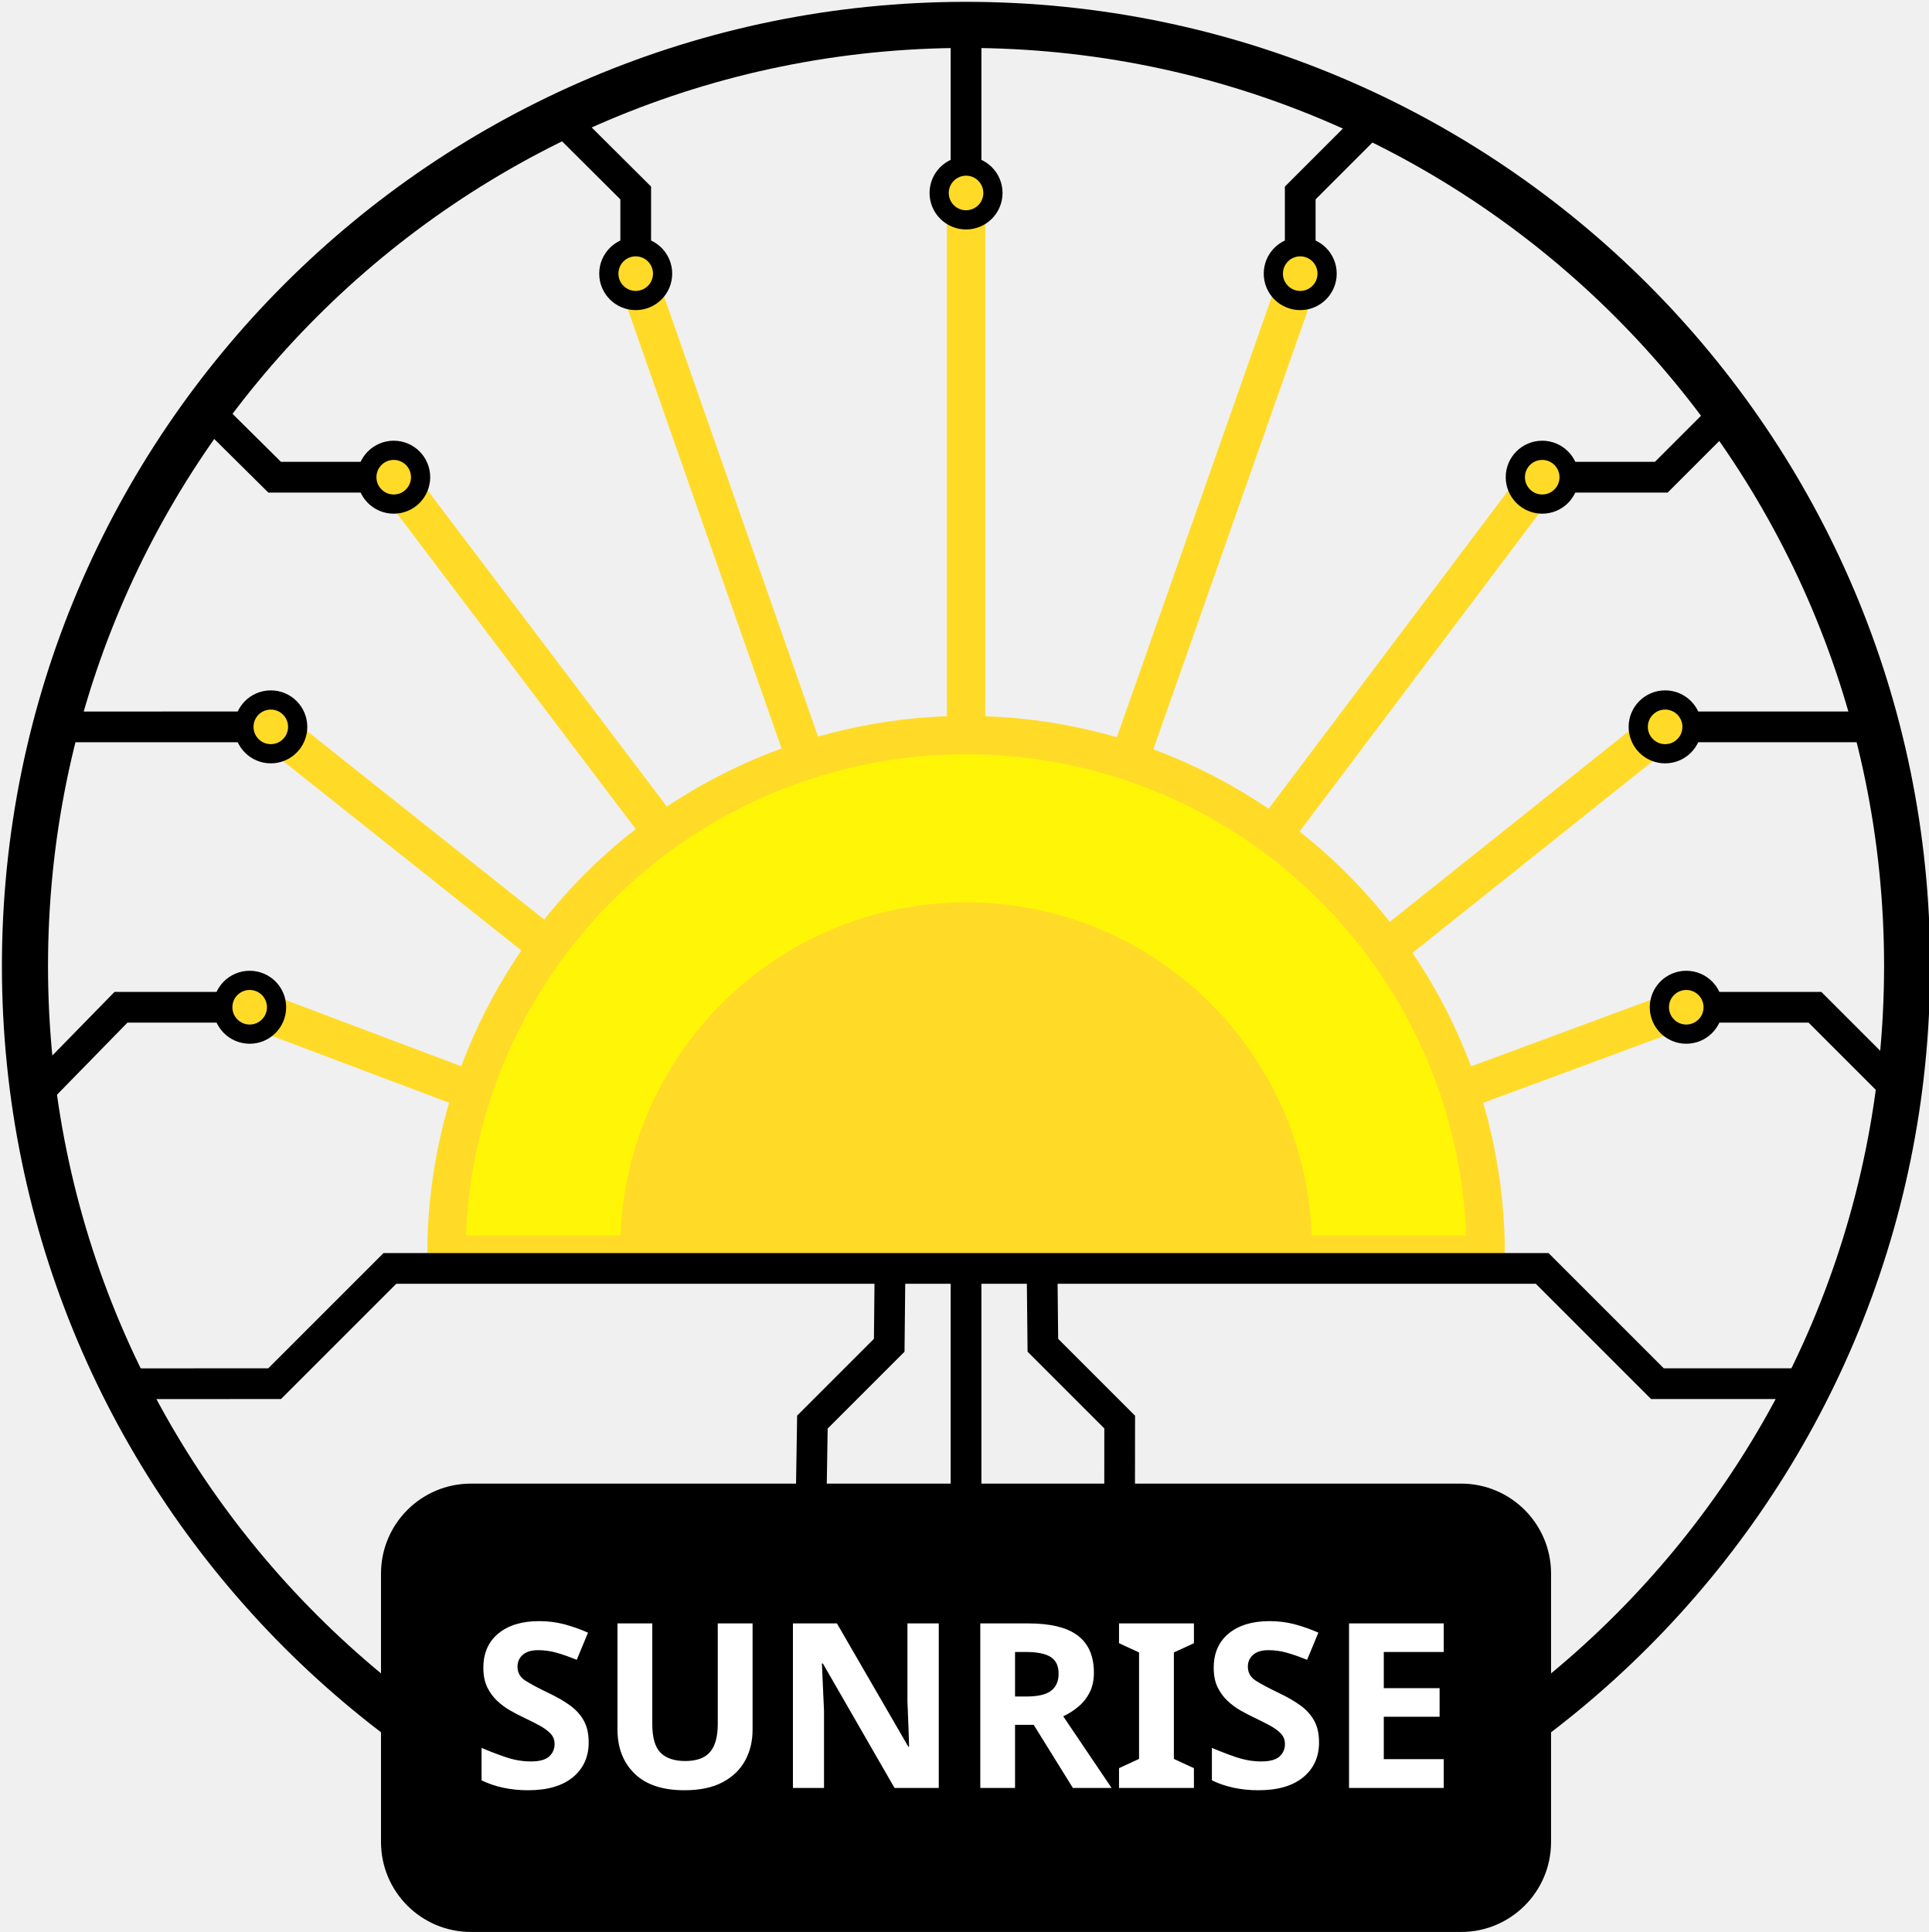
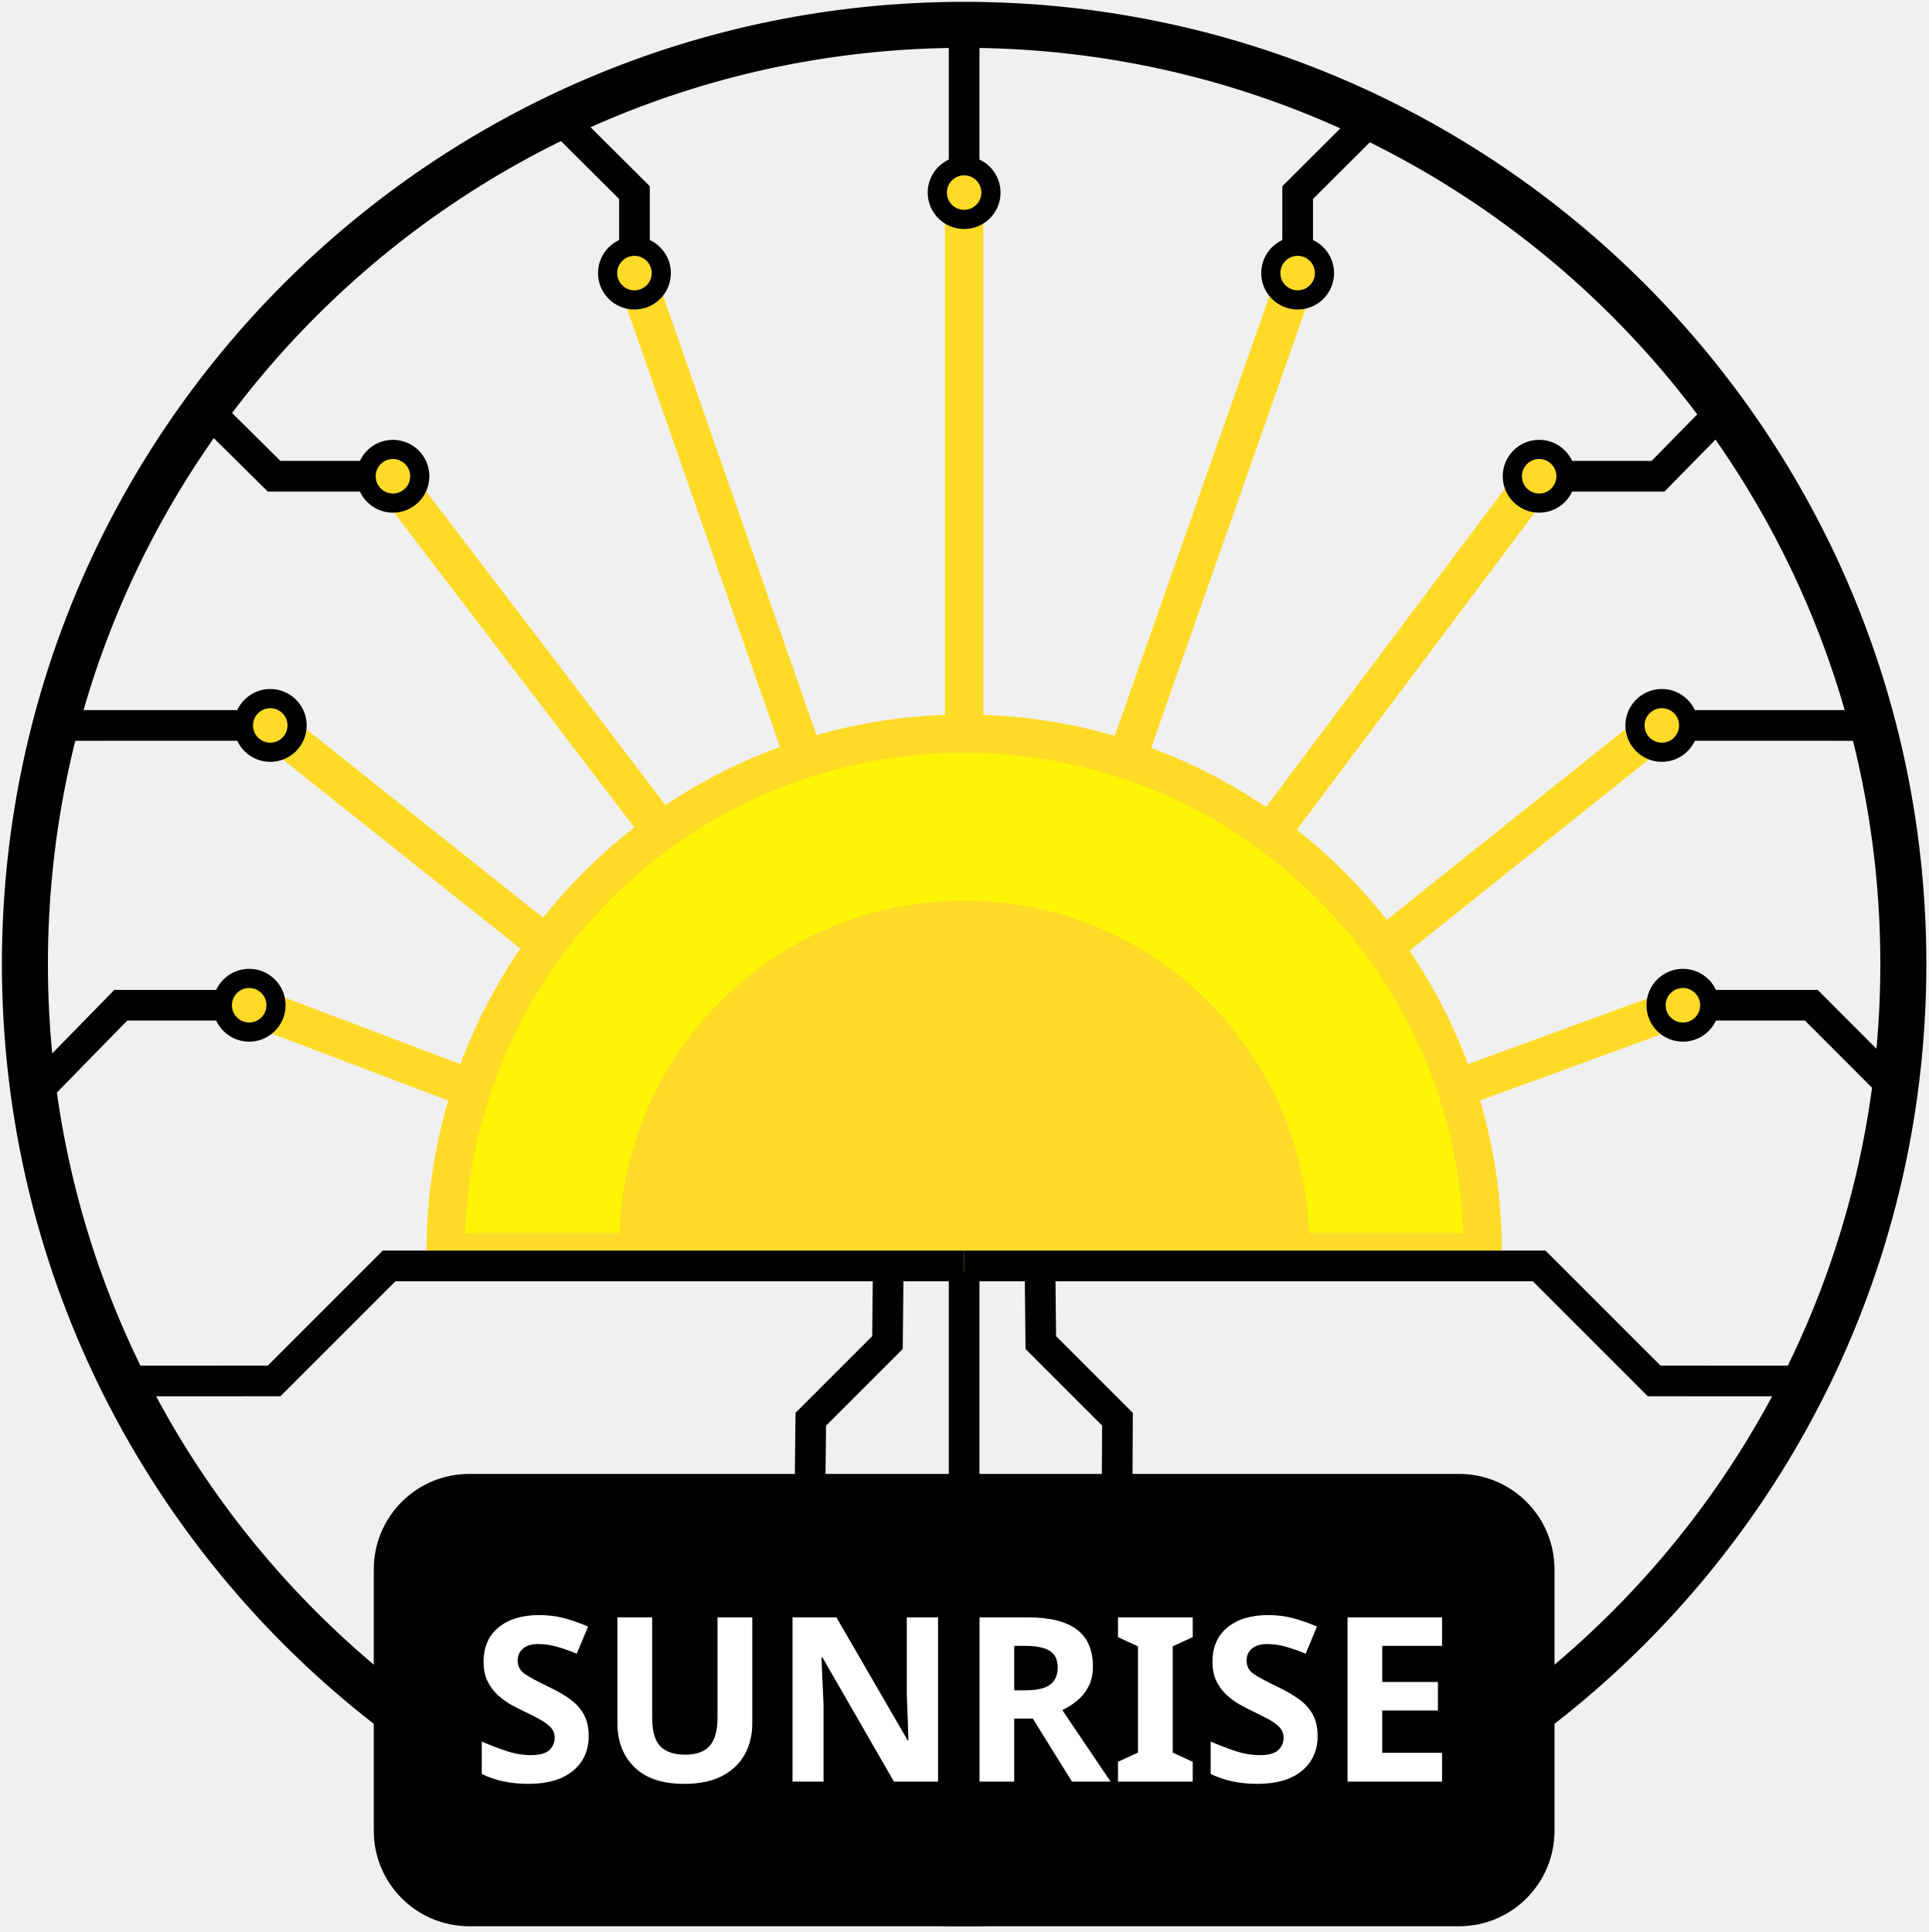
- <svg xmlns="http://www.w3.org/2000/svg" style="background: transparent; background-color: transparent; color-scheme: light dark;" version="1.1" width="502px" height="503px" viewBox="-0.5 -0.5 502 503">
+ <svg xmlns="http://www.w3.org/2000/svg" style="background: transparent; background-color: transparent; color-scheme: light dark;" version="1.1" width="503px" height="504px" viewBox="-0.5 -0.5 503 504">
  <defs />
  <g>
    <g data-cell-id="0">
      <g data-cell-id="1">
        <g data-cell-id="0Itj9yYW8ZTvHB7tRKaO-1">
          <g>
-             <ellipse cx="251" cy="250.98" rx="245" ry="245" fill="none" stroke="#000000" stroke-width="12" pointer-events="all" style="stroke: rgb(0, 0, 0);" />
+             <ellipse cx="251" cy="250.98" rx="245" ry="245" fill="none" stroke="#000000" stroke-width="12" pointer-events="all" style="stroke: light-dark(rgb(0, 0, 0), rgb(143, 143, 143));" />
          </g>
        </g>
        <g data-cell-id="0Itj9yYW8ZTvHB7tRKaO-2">
          <g>
-             <path d="M 251 387.76 L 251 326.43" fill="none" stroke="#000000" stroke-width="8" stroke-miterlimit="10" pointer-events="stroke" style="stroke: rgb(0, 0, 0);" />
+             <path d="M 251 388 L 251 326.43" fill="none" stroke="#000000" stroke-width="8" stroke-miterlimit="10" pointer-events="stroke" style="stroke: light-dark(rgb(0, 0, 0), rgb(143, 143, 143));" />
          </g>
        </g>
        <g data-cell-id="0Itj9yYW8ZTvHB7tRKaO-3">
          <g>
-             <path d="M 210.72 387.31 L 211 369.74 L 231 349.74 L 231.25 325.62" fill="none" stroke="#000000" stroke-width="8" stroke-miterlimit="10" pointer-events="stroke" style="stroke: rgb(0, 0, 0);" />
+             <path d="M 210.8 387.56 L 211 369.74 L 231 349.74 L 231.25 325.62" fill="none" stroke="#000000" stroke-width="8" stroke-miterlimit="10" pointer-events="stroke" style="stroke: light-dark(rgb(0, 0, 0), rgb(143, 143, 143));" />
+           </g>
+         </g>
+         <g data-cell-id="0Itj9yYW8ZTvHB7tRKaO-21">
+           <g>
+             <path d="M 290.9 388.88 L 291 369.74 L 271 349.74 L 270.75 325.62" fill="none" stroke="#000000" stroke-width="8" stroke-miterlimit="10" pointer-events="stroke" style="stroke: light-dark(rgb(0, 0, 0), rgb(143, 143, 143));" />
          </g>
        </g>
        <g data-cell-id="0Itj9yYW8ZTvHB7tRKaO-4">
          <g>
-             <path d="M 209.88 199 L 167.31 77.35" fill="none" stroke="#ffdb28" stroke-width="10" stroke-miterlimit="10" pointer-events="stroke" style="stroke: rgb(255, 219, 40);" />
+             <path d="M 209.88 199 L 167.03 76.2" fill="none" stroke="#ffdb28" stroke-width="10" stroke-miterlimit="10" pointer-events="stroke" style="stroke: rgb(255, 219, 40);" />
          </g>
        </g>
        <g data-cell-id="0Itj9yYW8ZTvHB7tRKaO-5">
          <g>
-             <rect x="100.69" y="387.76" width="300.61" height="112.73" rx="21.42" ry="21.42" fill="#000000" stroke="#000000" stroke-width="4" pointer-events="all" style="fill: rgb(0, 0, 0); stroke: rgb(0, 0, 0);" />
+             <rect x="101" y="388" width="300" height="110" rx="20.9" ry="20.9" fill="#000000" stroke="#000000" stroke-width="8" pointer-events="all" style="fill: rgb(0, 0, 0); stroke: light-dark(rgb(0, 0, 0), rgb(143, 143, 143));" />
          </g>
        </g>
        <g data-cell-id="0Itj9yYW8ZTvHB7tRKaO-6">
          <g>
            <path d="M 251 191.42 L 251 56.74" fill="none" stroke="#ffdb28" stroke-width="10" stroke-miterlimit="10" pointer-events="stroke" style="stroke: rgb(255, 219, 40);" />
          </g>
        </g>
        <g data-cell-id="0Itj9yYW8ZTvHB7tRKaO-7">
          <g>
-             <path d="M 123.57 283.95 L 71.07 264.16" fill="none" stroke="#ffdb28" stroke-width="10" stroke-miterlimit="10" pointer-events="stroke" style="stroke: rgb(255, 219, 40);" />
+             <path d="M 123.57 283.95 L 70.93 264.01" fill="none" stroke="#ffdb28" stroke-width="10" stroke-miterlimit="10" pointer-events="stroke" style="stroke: rgb(255, 219, 40);" />
          </g>
        </g>
        <g data-cell-id="0Itj9yYW8ZTvHB7tRKaO-8">
          <g>
-             <path d="M 172 216.31 L 106.2 129.34" fill="none" stroke="#ffdb28" stroke-width="10" stroke-miterlimit="10" pointer-events="stroke" style="stroke: rgb(255, 219, 40);" />
+             <path d="M 172 216.31 L 105.43 129.07" fill="none" stroke="#ffdb28" stroke-width="10" stroke-miterlimit="10" pointer-events="stroke" style="stroke: rgb(255, 219, 40);" />
          </g>
        </g>
        <g data-cell-id="0Itj9yYW8ZTvHB7tRKaO-9">
          <g>
-             <path d="M 143.86 247.43 L 75.49 193.08" fill="none" stroke="#ffdb28" stroke-width="10" stroke-miterlimit="10" pointer-events="stroke" style="stroke: rgb(255, 219, 40);" />
-           </g>
-         </g>
-         <g data-cell-id="0Itj9yYW8ZTvHB7tRKaO-10">
-           <g>
-             <ellipse cx="64.5" cy="261.74" rx="7" ry="7" fill="#ffdb28" stroke="#000000" stroke-width="5" pointer-events="all" style="fill: rgb(255, 219, 40); stroke: light-dark(rgb(0, 0, 0), rgb(255, 255, 255));" />
-           </g>
-         </g>
-         <g data-cell-id="0Itj9yYW8ZTvHB7tRKaO-11">
-           <g>
-             <ellipse cx="251" cy="49.74" rx="7" ry="7" fill="#ffdb28" stroke="#000000" stroke-width="5" pointer-events="all" style="fill: rgb(255, 219, 40); stroke: light-dark(rgb(0, 0, 0), rgb(255, 255, 255));" />
-           </g>
-         </g>
-         <g data-cell-id="0Itj9yYW8ZTvHB7tRKaO-12">
-           <g>
-             <ellipse cx="102" cy="123.74" rx="7" ry="7" fill="#ffdb28" stroke="#000000" stroke-width="5" pointer-events="all" style="fill: rgb(255, 219, 40); stroke: light-dark(rgb(0, 0, 0), rgb(255, 255, 255));" />
-           </g>
-         </g>
-         <g data-cell-id="0Itj9yYW8ZTvHB7tRKaO-13">
-           <g>
-             <ellipse cx="70" cy="188.74" rx="7" ry="7" fill="#ffdb28" stroke="#000000" stroke-width="5" pointer-events="all" style="fill: rgb(255, 219, 40); stroke: light-dark(rgb(0, 0, 0), rgb(255, 255, 255));" />
-           </g>
-         </g>
-         <g data-cell-id="0Itj9yYW8ZTvHB7tRKaO-15">
-           <g>
-             <ellipse cx="165" cy="70.74" rx="7" ry="7" fill="#ffdb28" stroke="#000000" stroke-width="5" pointer-events="all" style="fill: rgb(255, 219, 40); stroke: light-dark(rgb(0, 0, 0), rgb(255, 255, 255));" />
-           </g>
-         </g>
-         <g data-cell-id="0Itj9yYW8ZTvHB7tRKaO-16">
-           <g>
-             <path d="M 53.53 106.43 L 71 123.74 L 95 123.74" fill="none" stroke="#000000" stroke-width="8" stroke-miterlimit="10" pointer-events="stroke" style="stroke: rgb(0, 0, 0);" />
-           </g>
-         </g>
-         <g data-cell-id="0Itj9yYW8ZTvHB7tRKaO-17">
-           <g>
-             <path d="M 9.43 283.81 L 31 261.74 L 57.5 261.74" fill="none" stroke="#000000" stroke-width="8" stroke-miterlimit="10" pointer-events="stroke" style="stroke: rgb(0, 0, 0);" />
-           </g>
-         </g>
-         <g data-cell-id="0Itj9yYW8ZTvHB7tRKaO-18">
-           <g>
-             <path d="M 13.84 188.75 L 63 188.74" fill="none" stroke="#000000" stroke-width="8" stroke-miterlimit="10" pointer-events="stroke" style="stroke: rgb(0, 0, 0);" />
-           </g>
-         </g>
-         <g data-cell-id="0Itj9yYW8ZTvHB7tRKaO-19">
-           <g>
-             <path d="M 251 42.74 L 251 5" fill="none" stroke="#000000" stroke-width="8" stroke-miterlimit="10" pointer-events="stroke" style="stroke: rgb(0, 0, 0);" />
-           </g>
-         </g>
-         <g data-cell-id="0Itj9yYW8ZTvHB7tRKaO-20">
-           <g>
-             <path d="M 165 63.74 L 165 49.74 L 145.16 29.99" fill="none" stroke="#000000" stroke-width="8" stroke-miterlimit="10" pointer-events="stroke" style="stroke: rgb(0, 0, 0);" />
-           </g>
-         </g>
-         <g data-cell-id="0Itj9yYW8ZTvHB7tRKaO-21">
-           <g>
-             <path d="M 290.98 388.66 L 291 369.74 L 271 349.74 L 270.75 325.62" fill="none" stroke="#000000" stroke-width="8" stroke-miterlimit="10" pointer-events="stroke" style="stroke: rgb(0, 0, 0);" />
+             <path d="M 143.86 247.43 L 75.43 192.95" fill="none" stroke="#ffdb28" stroke-width="10" stroke-miterlimit="10" pointer-events="stroke" style="stroke: rgb(255, 219, 40);" />
          </g>
        </g>
        <g data-cell-id="0Itj9yYW8ZTvHB7tRKaO-22">
          <g>
            <path d="M 251 326.16 L 251 461.43 C 215.12 461.43 180.71 447.18 155.35 421.81 C 129.98 396.44 115.72 362.04 115.72 326.16 C 115.72 251.45 176.29 190.88 251 190.88 Z" fill="#fff607" stroke="#ffdb28" stroke-width="10" stroke-miterlimit="10" transform="rotate(90,251,326.16)" pointer-events="all" style="fill: rgb(255, 246, 7); stroke: rgb(255, 219, 40);" />
          </g>
        </g>
        <g data-cell-id="0Itj9yYW8ZTvHB7tRKaO-23">
          <g>
            <path d="M 251.03 324.44 L 251.03 414.47 C 201.31 414.47 161 374.16 161 324.44 C 161 274.72 201.31 234.41 251.03 234.41 Z" fill="#ffdb28" stroke="none" transform="rotate(90,251.03,324.44)" pointer-events="all" style="fill: rgb(255, 219, 40);" />
          </g>
        </g>
+         <g data-cell-id="0Itj9yYW8ZTvHB7tRKaO-26">
+           <g>
+             <path d="M 292.94 199 L 335.72 77.36" fill="none" stroke="#ffdb28" stroke-width="10" stroke-miterlimit="10" pointer-events="stroke" style="stroke: rgb(255, 219, 40);" />
+           </g>
+         </g>
+         <g data-cell-id="0Itj9yYW8ZTvHB7tRKaO-27">
+           <g>
+             <path d="M 378.97 283.68 L 432.32 264.18" fill="none" stroke="#ffdb28" stroke-width="10" stroke-miterlimit="10" pointer-events="stroke" style="stroke: rgb(255, 219, 40);" />
+           </g>
+         </g>
+         <g data-cell-id="0Itj9yYW8ZTvHB7tRKaO-28">
+           <g>
+             <path d="M 331.08 216.58 L 396.97 128.74" fill="none" stroke="#ffdb28" stroke-width="10" stroke-miterlimit="10" pointer-events="stroke" style="stroke: rgb(255, 219, 40);" />
+           </g>
+         </g>
+         <g data-cell-id="0Itj9yYW8ZTvHB7tRKaO-29">
+           <g>
+             <path d="M 358.95 247.7 L 427.75 192.7" fill="none" stroke="#ffdb28" stroke-width="10" stroke-miterlimit="10" pointer-events="stroke" style="stroke: rgb(255, 219, 40);" />
+           </g>
+         </g>
+         <g data-cell-id="nrumPJftY0vT42GPetfT-1">
+           <g>
+             <rect x="101.31" y="380.76" width="300" height="110" fill="none" stroke="none" pointer-events="all" />
+           </g>
+           <g>
+             <g fill="#FFFFFF" font-family="&quot;Bosch sans&quot;" font-weight="bold" text-anchor="middle" font-size="60px" style="fill: light-dark(rgb(255, 255, 255), rgb(143, 143, 143));">
+               <text x="250.81" y="464.26">SUNRISE</text>
+             </g>
+           </g>
+         </g>
+         <g data-cell-id="0Itj9yYW8ZTvHB7tRKaO-10">
+           <g>
+             <ellipse cx="64.5" cy="261.74" rx="7" ry="7" fill="#ffdb28" stroke="#000000" stroke-width="5" pointer-events="all" style="fill: rgb(255, 219, 40); stroke: light-dark(rgb(0, 0, 0), rgb(143, 143, 143));" />
+           </g>
+         </g>
+         <g data-cell-id="0Itj9yYW8ZTvHB7tRKaO-11">
+           <g>
+             <ellipse cx="251" cy="49.74" rx="7" ry="7" fill="#ffdb28" stroke="#000000" stroke-width="5" pointer-events="all" style="fill: rgb(255, 219, 40); stroke: light-dark(rgb(0, 0, 0), rgb(143, 143, 143));" />
+           </g>
+         </g>
+         <g data-cell-id="0Itj9yYW8ZTvHB7tRKaO-12">
+           <g>
+             <ellipse cx="102" cy="123.74" rx="7" ry="7" fill="#ffdb28" stroke="#000000" stroke-width="5" pointer-events="all" style="fill: rgb(255, 219, 40); stroke: light-dark(rgb(0, 0, 0), rgb(143, 143, 143));" />
+           </g>
+         </g>
+         <g data-cell-id="0Itj9yYW8ZTvHB7tRKaO-13">
+           <g>
+             <ellipse cx="70" cy="188.74" rx="7" ry="7" fill="#ffdb28" stroke="#000000" stroke-width="5" pointer-events="all" style="fill: rgb(255, 219, 40); stroke: light-dark(rgb(0, 0, 0), rgb(143, 143, 143));" />
+           </g>
+         </g>
+         <g data-cell-id="0Itj9yYW8ZTvHB7tRKaO-15">
+           <g>
+             <ellipse cx="165" cy="70.74" rx="7" ry="7" fill="#ffdb28" stroke="#000000" stroke-width="5" pointer-events="all" style="fill: rgb(255, 219, 40); stroke: light-dark(rgb(0, 0, 0), rgb(143, 143, 143));" />
+           </g>
+         </g>
+         <g data-cell-id="0Itj9yYW8ZTvHB7tRKaO-16">
+           <g>
+             <path d="M 53.53 106.43 L 71 123.74 L 95 123.74" fill="none" stroke="#000000" stroke-width="8" stroke-miterlimit="10" pointer-events="stroke" style="stroke: light-dark(rgb(0, 0, 0), rgb(143, 143, 143));" />
+           </g>
+         </g>
+         <g data-cell-id="0Itj9yYW8ZTvHB7tRKaO-17">
+           <g>
+             <path d="M 9.43 283.81 L 31 261.74 L 57.5 261.74" fill="none" stroke="#000000" stroke-width="8" stroke-miterlimit="10" pointer-events="stroke" style="stroke: light-dark(rgb(0, 0, 0), rgb(143, 143, 143));" />
+           </g>
+         </g>
+         <g data-cell-id="0Itj9yYW8ZTvHB7tRKaO-18">
+           <g>
+             <path d="M 13.84 188.75 L 63 188.74" fill="none" stroke="#000000" stroke-width="8" stroke-miterlimit="10" pointer-events="stroke" style="stroke: light-dark(rgb(0, 0, 0), rgb(143, 143, 143));" />
+           </g>
+         </g>
+         <g data-cell-id="0Itj9yYW8ZTvHB7tRKaO-19">
+           <g>
+             <path d="M 251 42.74 L 251 5" fill="none" stroke="#000000" stroke-width="8" stroke-miterlimit="10" pointer-events="stroke" style="stroke: light-dark(rgb(0, 0, 0), rgb(143, 143, 143));" />
+           </g>
+         </g>
+         <g data-cell-id="0Itj9yYW8ZTvHB7tRKaO-20">
+           <g>
+             <path d="M 165 63.74 L 165 49.74 L 145.16 29.99" fill="none" stroke="#000000" stroke-width="8" stroke-miterlimit="10" pointer-events="stroke" style="stroke: light-dark(rgb(0, 0, 0), rgb(143, 143, 143));" />
+           </g>
+         </g>
+         <g data-cell-id="0Itj9yYW8ZTvHB7tRKaO-30">
+           <g>
+             <ellipse cx="438.5" cy="261.74" rx="7" ry="7" fill="#ffdb28" stroke="#000000" stroke-width="5" pointer-events="all" style="fill: rgb(255, 219, 40); stroke: light-dark(rgb(0, 0, 0), rgb(143, 143, 143));" />
+           </g>
+         </g>
+         <g data-cell-id="0Itj9yYW8ZTvHB7tRKaO-31">
+           <g>
+             <ellipse cx="401" cy="123.74" rx="7" ry="7" fill="#ffdb28" stroke="#000000" stroke-width="5" pointer-events="all" style="fill: rgb(255, 219, 40); stroke: light-dark(rgb(0, 0, 0), rgb(143, 143, 143));" />
+           </g>
+         </g>
+         <g data-cell-id="0Itj9yYW8ZTvHB7tRKaO-32">
+           <g>
+             <ellipse cx="433" cy="188.74" rx="7" ry="7" fill="#ffdb28" stroke="#000000" stroke-width="5" pointer-events="all" style="fill: rgb(255, 219, 40); stroke: light-dark(rgb(0, 0, 0), rgb(143, 143, 143));" />
+           </g>
+         </g>
+         <g data-cell-id="0Itj9yYW8ZTvHB7tRKaO-33">
+           <g>
+             <ellipse cx="338" cy="70.74" rx="7" ry="7" fill="#ffdb28" stroke="#000000" stroke-width="5" pointer-events="all" style="fill: rgb(255, 219, 40); stroke: light-dark(rgb(0, 0, 0), rgb(143, 143, 143));" />
+           </g>
+         </g>
+         <g data-cell-id="0Itj9yYW8ZTvHB7tRKaO-34">
+           <g>
+             <path d="M 450.43 104.96 L 432 123.74 L 408 123.74" fill="none" stroke="#000000" stroke-width="8" stroke-miterlimit="10" pointer-events="stroke" style="stroke: light-dark(rgb(0, 0, 0), rgb(143, 143, 143));" />
+           </g>
+         </g>
+         <g data-cell-id="0Itj9yYW8ZTvHB7tRKaO-35">
+           <g>
+             <path d="M 494.04 283.81 L 472 261.74 L 445.5 261.74" fill="none" stroke="#000000" stroke-width="8" stroke-miterlimit="10" pointer-events="stroke" style="stroke: light-dark(rgb(0, 0, 0), rgb(143, 143, 143));" />
+           </g>
+         </g>
+         <g data-cell-id="0Itj9yYW8ZTvHB7tRKaO-36">
+           <g>
+             <path d="M 489.14 188.75 L 440 188.74" fill="none" stroke="#000000" stroke-width="8" stroke-miterlimit="10" pointer-events="stroke" style="stroke: light-dark(rgb(0, 0, 0), rgb(143, 143, 143));" />
+           </g>
+         </g>
+         <g data-cell-id="0Itj9yYW8ZTvHB7tRKaO-37">
+           <g>
+             <path d="M 338 63.74 L 338 49.74 L 358.31 29.5" fill="none" stroke="#000000" stroke-width="8" stroke-miterlimit="10" pointer-events="stroke" style="stroke: light-dark(rgb(0, 0, 0), rgb(143, 143, 143));" />
+           </g>
+         </g>
        <g data-cell-id="0Itj9yYW8ZTvHB7tRKaO-24">
          <g>
-             <path d="M 32.46 359.76 L 71 359.74 L 101 329.74 L 251 329.74" fill="none" stroke="#000000" stroke-width="8" stroke-miterlimit="10" pointer-events="stroke" style="stroke: light-dark(rgb(0, 0, 0), rgb(255, 255, 255));" />
+             <path d="M 32.46 359.76 L 71 359.74 L 101 329.74 L 251 329.74" fill="none" stroke="#000000" stroke-width="8" stroke-miterlimit="10" pointer-events="stroke" style="stroke: light-dark(rgb(0, 0, 0), rgb(143, 143, 143));" />
          </g>
        </g>
        <g data-cell-id="0Itj9yYW8ZTvHB7tRKaO-25">
          <g>
-             <path d="M 469.99 359.74 L 430.99 359.74 L 400.99 329.74 L 251 329.74" fill="none" stroke="#000000" stroke-width="8" stroke-miterlimit="10" pointer-events="stroke" style="stroke: light-dark(rgb(0, 0, 0), rgb(255, 255, 255));" />
-           </g>
-         </g>
-         <g data-cell-id="0Itj9yYW8ZTvHB7tRKaO-26">
-           <g>
-             <path d="M 293 198.74 L 335.69 77.35" fill="none" stroke="#ffdb28" stroke-width="10" stroke-miterlimit="10" pointer-events="stroke" style="stroke: rgb(255, 219, 40);" />
-           </g>
-         </g>
-         <g data-cell-id="0Itj9yYW8ZTvHB7tRKaO-27">
-           <g>
-             <path d="M 379 283.74 L 431.93 264.16" fill="none" stroke="#ffdb28" stroke-width="10" stroke-miterlimit="10" pointer-events="stroke" style="stroke: rgb(255, 219, 40);" />
-           </g>
-         </g>
-         <g data-cell-id="0Itj9yYW8ZTvHB7tRKaO-28">
-           <g>
-             <path d="M 331 216.74 L 396.8 129.34" fill="none" stroke="#ffdb28" stroke-width="10" stroke-miterlimit="10" pointer-events="stroke" style="stroke: rgb(255, 219, 40);" />
-           </g>
-         </g>
-         <g data-cell-id="0Itj9yYW8ZTvHB7tRKaO-29">
-           <g>
-             <path d="M 359 247.74 L 427.51 193.08" fill="none" stroke="#ffdb28" stroke-width="10" stroke-miterlimit="10" pointer-events="stroke" style="stroke: rgb(255, 219, 40);" />
-           </g>
-         </g>
-         <g data-cell-id="0Itj9yYW8ZTvHB7tRKaO-30">
-           <g>
-             <ellipse cx="438.5" cy="261.74" rx="7" ry="7" fill="#ffdb28" stroke="#000000" stroke-width="5" pointer-events="all" style="fill: rgb(255, 219, 40); stroke: light-dark(rgb(0, 0, 0), rgb(255, 255, 255));" />
-           </g>
-         </g>
-         <g data-cell-id="0Itj9yYW8ZTvHB7tRKaO-31">
-           <g>
-             <ellipse cx="401" cy="123.74" rx="7" ry="7" fill="#ffdb28" stroke="#000000" stroke-width="5" pointer-events="all" style="fill: rgb(255, 219, 40); stroke: light-dark(rgb(0, 0, 0), rgb(255, 255, 255));" />
-           </g>
-         </g>
-         <g data-cell-id="0Itj9yYW8ZTvHB7tRKaO-32">
-           <g>
-             <ellipse cx="433" cy="188.74" rx="7" ry="7" fill="#ffdb28" stroke="#000000" stroke-width="5" pointer-events="all" style="fill: rgb(255, 219, 40); stroke: light-dark(rgb(0, 0, 0), rgb(255, 255, 255));" />
-           </g>
-         </g>
-         <g data-cell-id="0Itj9yYW8ZTvHB7tRKaO-33">
-           <g>
-             <ellipse cx="338" cy="70.74" rx="7" ry="7" fill="#ffdb28" stroke="#000000" stroke-width="5" pointer-events="all" style="fill: rgb(255, 219, 40); stroke: light-dark(rgb(0, 0, 0), rgb(255, 255, 255));" />
-           </g>
-         </g>
-         <g data-cell-id="0Itj9yYW8ZTvHB7tRKaO-34">
-           <g>
-             <path d="M 449 106.74 L 432 123.74 L 408 123.74" fill="none" stroke="#000000" stroke-width="8" stroke-miterlimit="10" pointer-events="stroke" style="stroke: rgb(0, 0, 0);" />
-           </g>
-         </g>
-         <g data-cell-id="0Itj9yYW8ZTvHB7tRKaO-35">
-           <g>
-             <path d="M 494 283.74 L 472 261.74 L 445.5 261.74" fill="none" stroke="#000000" stroke-width="8" stroke-miterlimit="10" pointer-events="stroke" style="stroke: rgb(0, 0, 0);" />
-           </g>
-         </g>
-         <g data-cell-id="0Itj9yYW8ZTvHB7tRKaO-36">
-           <g>
-             <path d="M 489 188.74 L 440 188.74" fill="none" stroke="#000000" stroke-width="8" stroke-miterlimit="10" pointer-events="stroke" style="stroke: rgb(0, 0, 0);" />
-           </g>
-         </g>
-         <g data-cell-id="0Itj9yYW8ZTvHB7tRKaO-37">
-           <g>
-             <path d="M 338 63.74 L 338 49.74 L 358 29.74" fill="none" stroke="#000000" stroke-width="8" stroke-miterlimit="10" pointer-events="stroke" style="stroke: rgb(0, 0, 0);" />
-           </g>
-         </g>
-         <g data-cell-id="nrumPJftY0vT42GPetfT-1">
-           <g>
-             <rect x="101" y="384" width="300" height="105" fill="none" stroke="none" pointer-events="all" />
-           </g>
-           <g>
-             <g fill="#FFFFFF" font-family="&quot;Bosch sans&quot;" font-weight="bold" text-anchor="middle" font-size="60px" style="fill: rgb(255, 255, 255);">
-               <text x="250.5" y="465">SUNRISE</text>
-             </g>
+             <path d="M 470.52 359.76 L 430.99 359.74 L 400.99 329.74 L 251 329.74" fill="none" stroke="#000000" stroke-width="8" stroke-miterlimit="10" pointer-events="stroke" style="stroke: light-dark(rgb(0, 0, 0), rgb(143, 143, 143));" />
          </g>
        </g>
      </g>
    </g>
  </g>
</svg>
